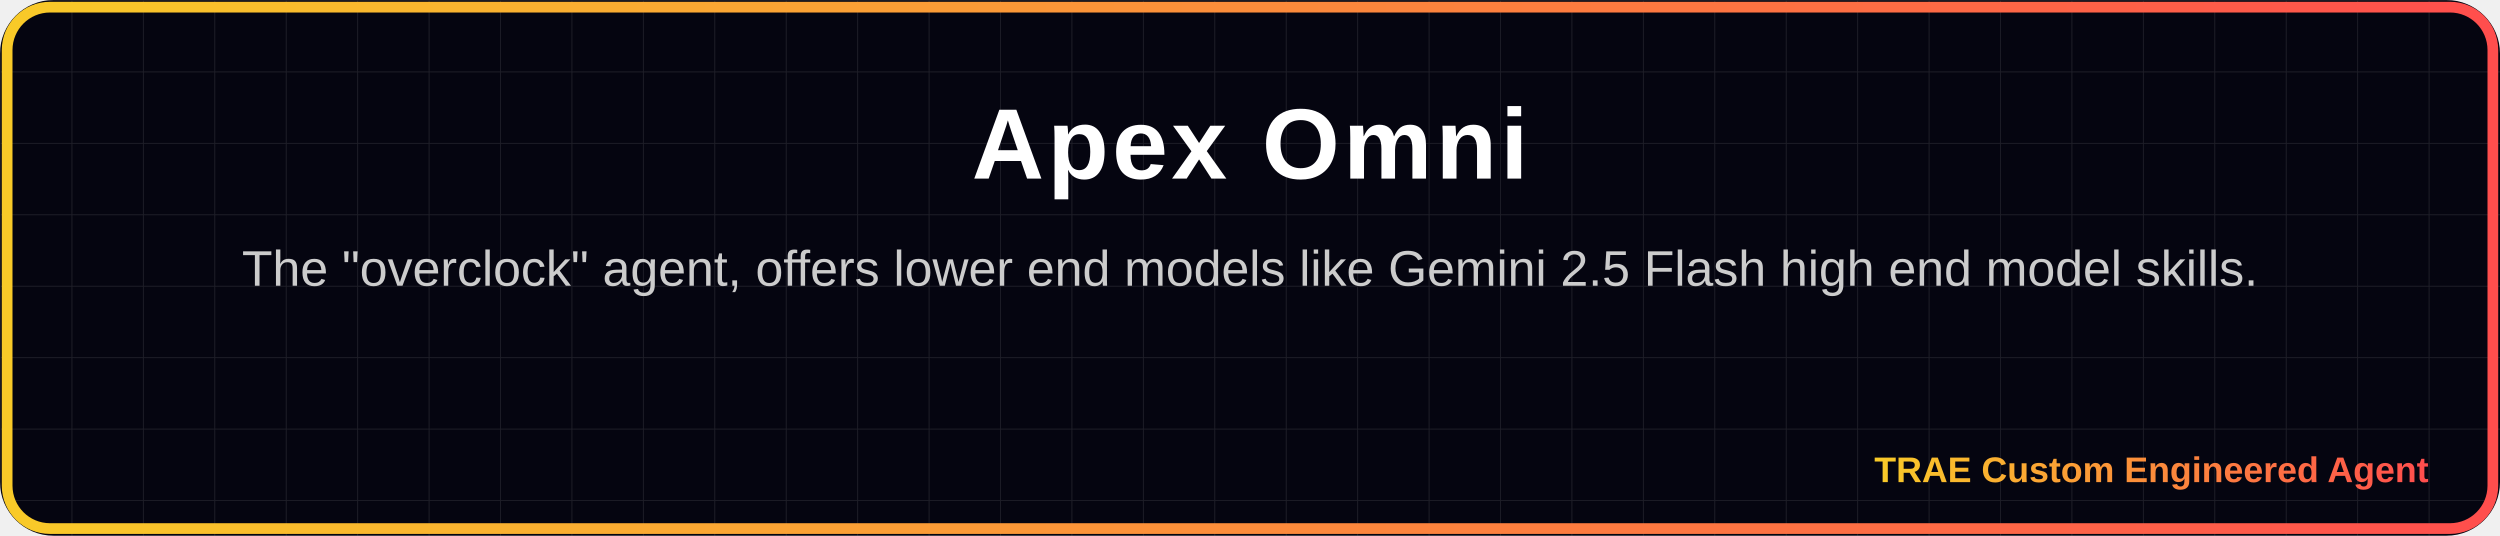
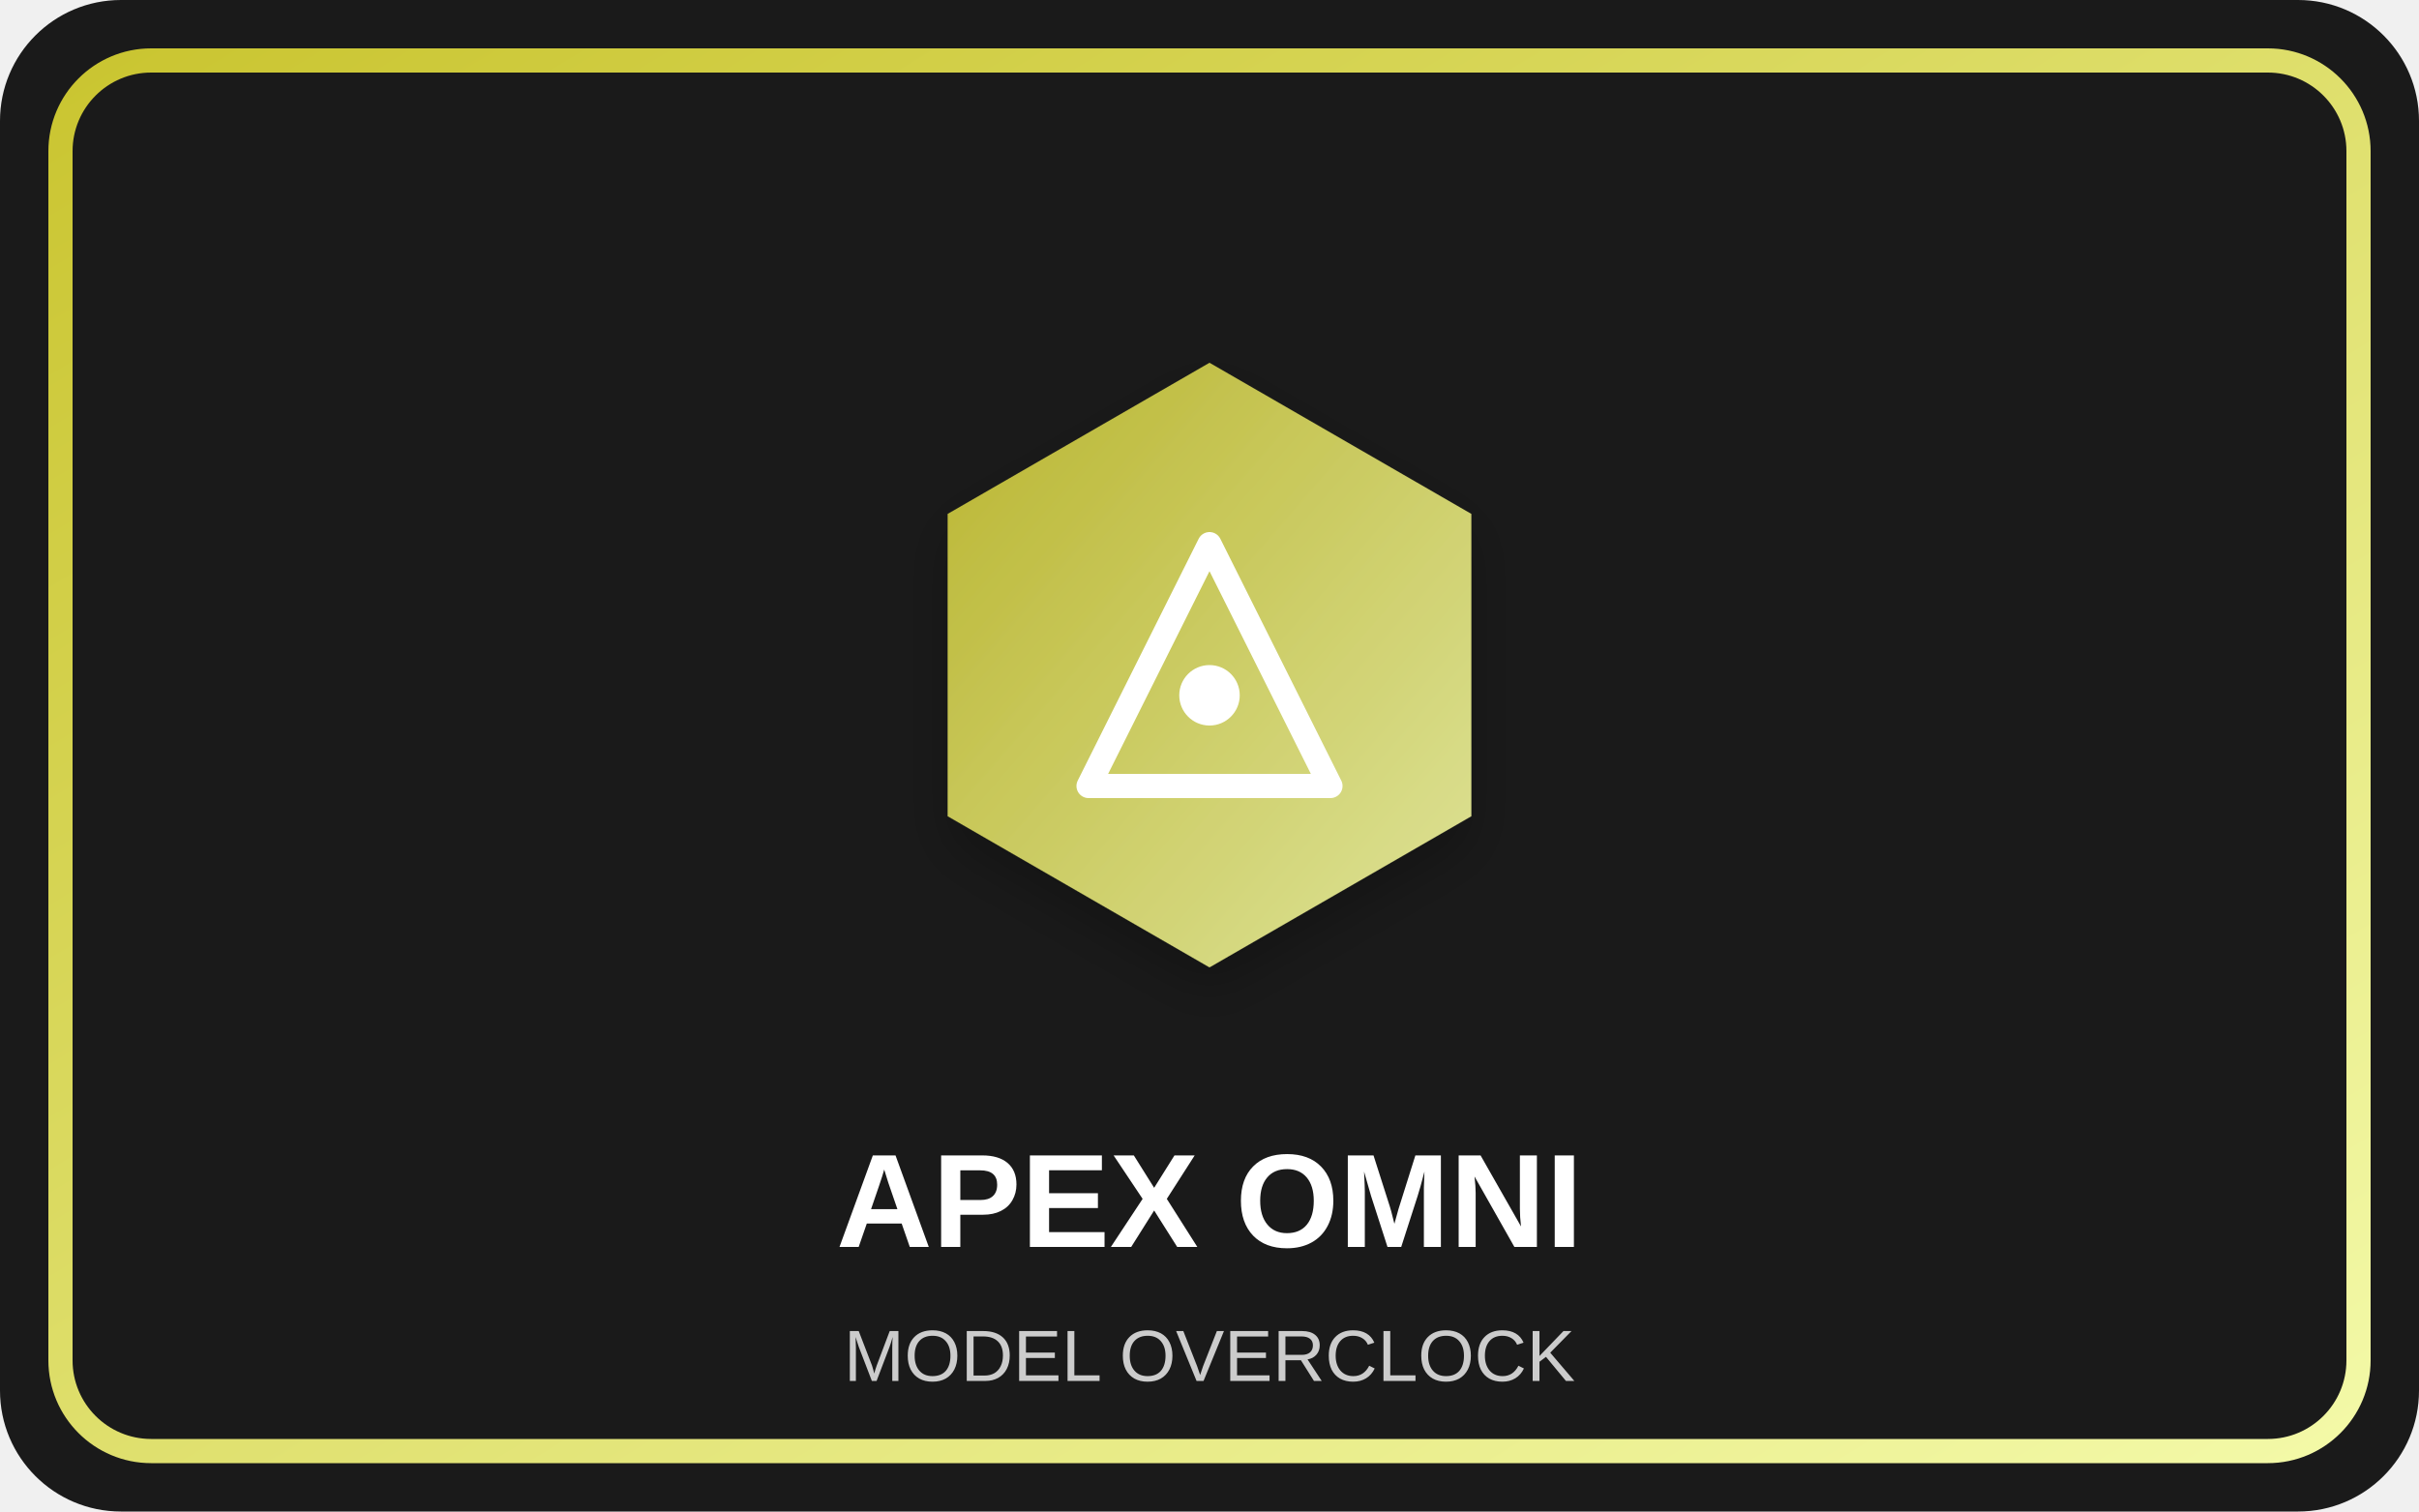
- <svg xmlns="http://www.w3.org/2000/svg" width="700" height="150" viewBox="0 0 700 150">
+ <svg xmlns="http://www.w3.org/2000/svg" viewBox="0 0 400 250">
  <defs>
-     <linearGradient id="grad_zZoGD8CG" x1="0%" y1="0%" x2="100%" y2="0%">
-       <stop offset="0%" style="stop-color:#f9cb28;stop-opacity:1" />
-       <stop offset="100%" style="stop-color:#ff4d4d;stop-opacity:1" />
+     <linearGradient id="grad_apex" x1="0%" y1="0%" x2="100%" y2="100%">
+       <stop offset="0%" style="stop-color:#CAC531;stop-opacity:1" />
+       <stop offset="100%" style="stop-color:#F3F9A7;stop-opacity:1" />
    </linearGradient>
-     <pattern id="grid_zZoGD8CG" width="20" height="20" patternUnits="userSpaceOnUse">
-       <path d="M 20 0 L 0 0 0 20" fill="none" stroke="#ffffff" stroke-width="0.5" stroke-opacity="0.1" />
-     </pattern>
+     <filter id="shadow">
+       <feDropShadow dx="0" dy="4" stdDeviation="4" flood-opacity="0.25" />
+     </filter>
  </defs>
-   <rect width="700" height="150" fill="#050510" rx="15" ry="15" />
-   <rect width="700" height="150" fill="url(#grid_zZoGD8CG)" rx="15" ry="15" />
-   <rect x="2" y="2" width="696" height="146" fill="none" stroke="url(#grad_zZoGD8CG)" stroke-width="3" rx="12" ry="12" />
-   <text x="350" y="50" font-family="Arial, sans-serif" font-size="28" fill="#ffffff" text-anchor="middle" font-weight="bold" letter-spacing="1">Apex Omni</text>
-   <text x="350" y="80" font-family="Arial, sans-serif" font-size="14" fill="#cccccc" text-anchor="middle">The "overclock" agent, offers lower end models like Gemini 2.5 Flash high end model skills.</text>
-   <text x="680" y="135" font-family="Arial, sans-serif" font-size="10" fill="url(#grad_zZoGD8CG)" text-anchor="end" font-weight="bold" style="text-transform: uppercase;">TRAE Custom Engineered Agent</text>
+   <rect width="400" height="250" rx="20" fill="#1a1a1a" />
+   <rect x="10" y="10" width="380" height="230" rx="15" fill="none" stroke="url(#grad_apex)" stroke-width="4" />
+   <g transform="translate(150, 60)">
+     <path d="M50 0 L93.3 25 V75 L50 100 L6.7 75 V25 Z" fill="url(#grad_apex)" filter="url(#shadow)" opacity="0.9" />
+     <path d="M50 30 L70 70 L30 70 Z" stroke="white" stroke-width="4" stroke-linejoin="round" fill="none" />
+     <circle cx="50" cy="55" r="5" fill="white" />
+   </g>
+   <text x="50%" y="200" dominant-baseline="middle" text-anchor="middle" font-family="Arial, sans-serif" font-weight="bold" font-size="22" fill="white">APEX OMNI</text>
+   <text x="50%" y="225" dominant-baseline="middle" text-anchor="middle" font-family="Arial, sans-serif" font-size="12" fill="#cccccc">MODEL OVERCLOCK</text>
</svg>
